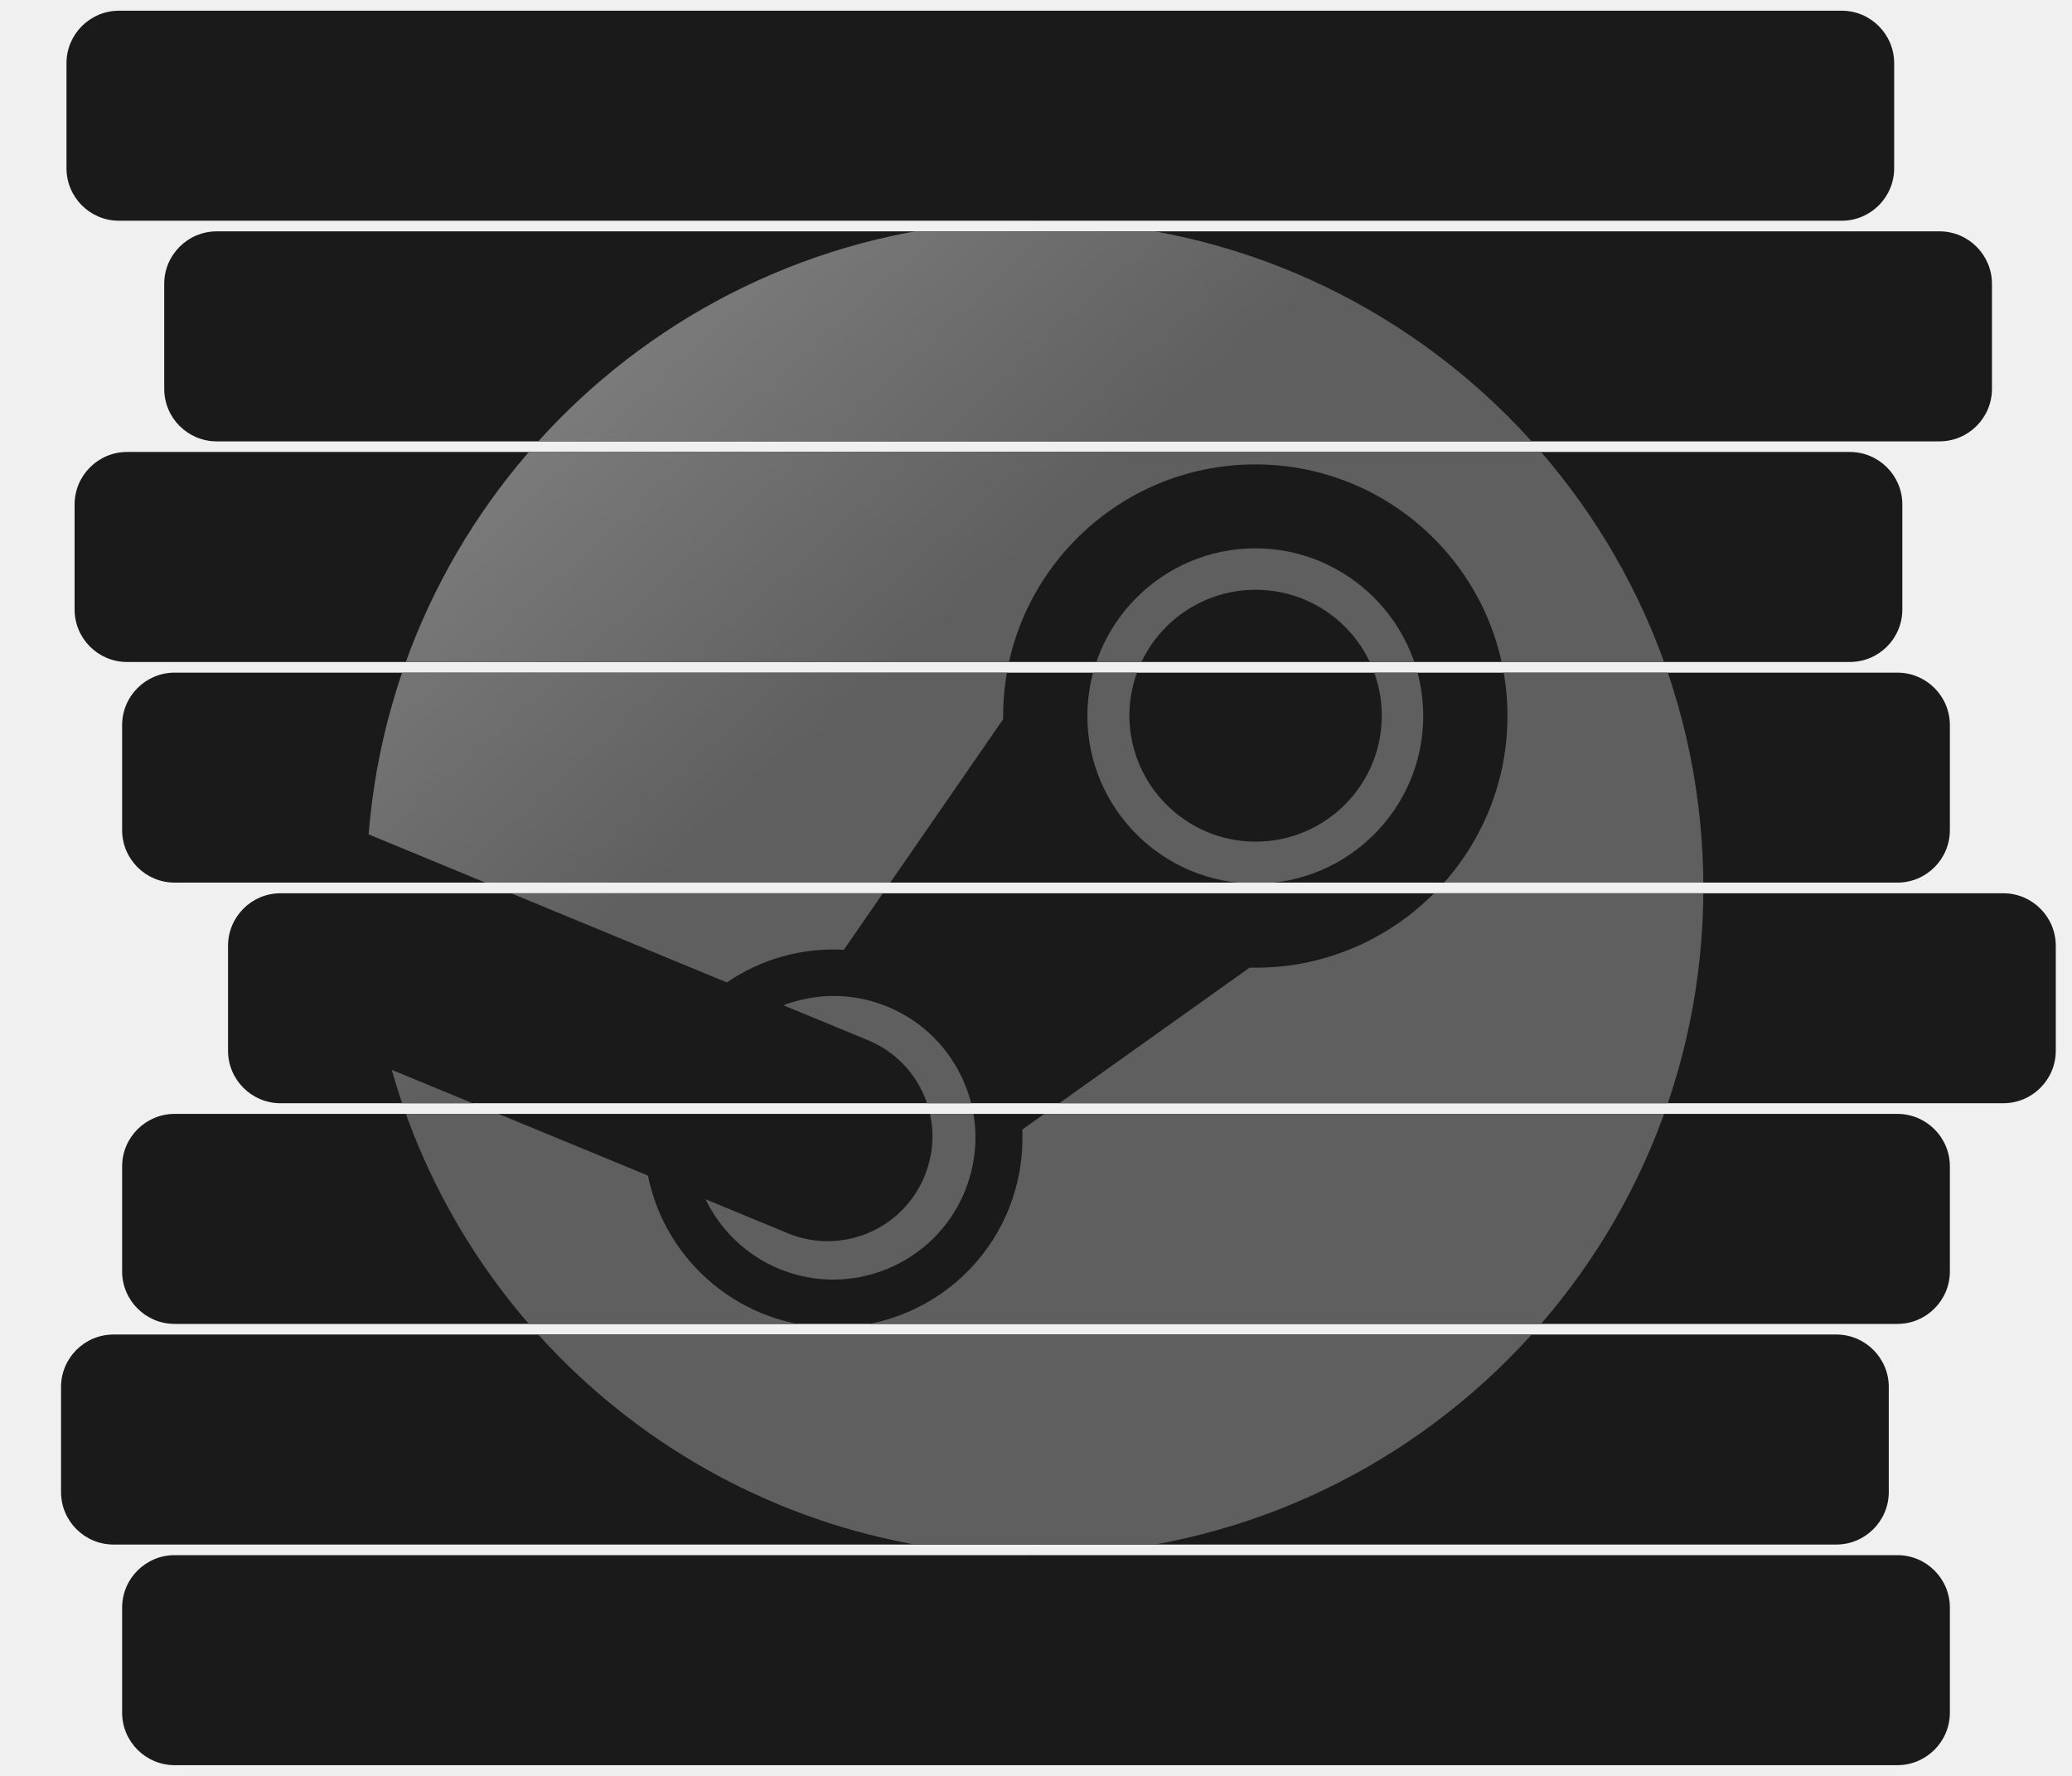
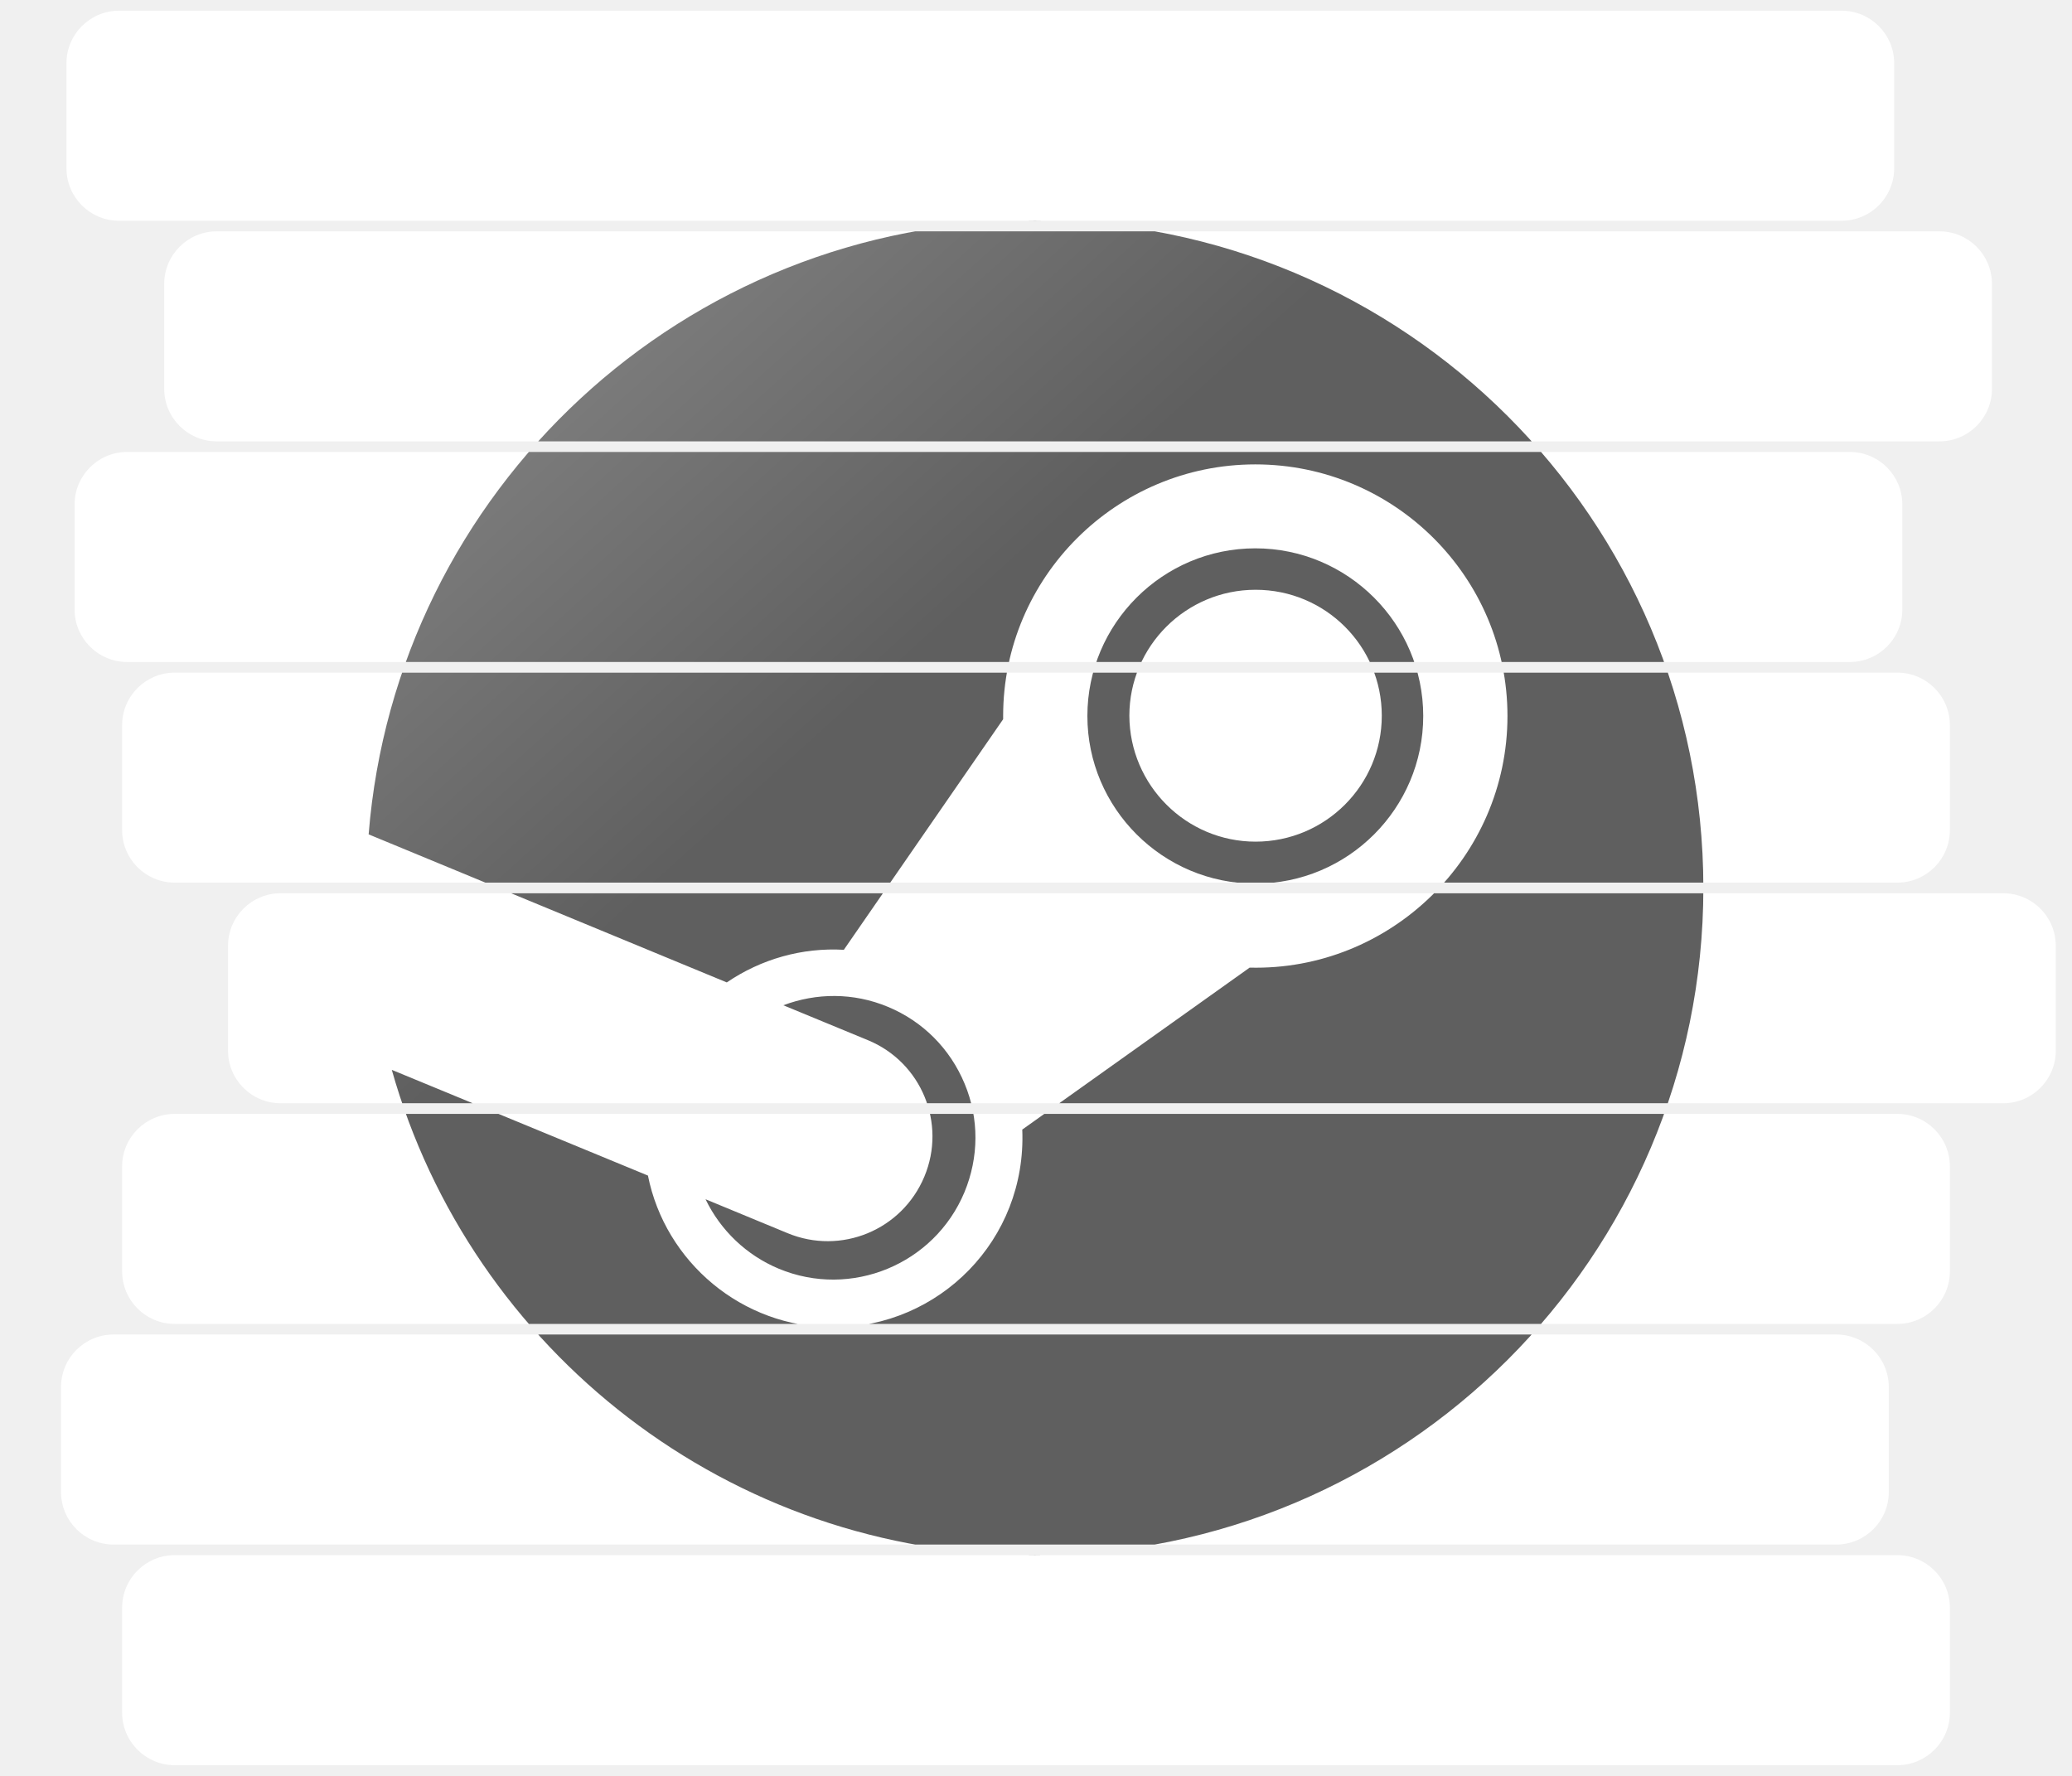
<svg xmlns="http://www.w3.org/2000/svg" width="100%" height="100%" fill="white" viewBox="0 0 35 30" version="1.1" xml:space="preserve" style="fill-rule:evenodd;clip-rule:evenodd;stroke-linejoin:round;stroke-miterlimit:2;">
-   <path id="Stack" d="M32.937,27.158C32.937,26.668 32.539,26.271 32.05,26.271L2.95,26.271C2.461,26.271 2.063,26.668 2.063,27.158L2.063,28.932C2.063,29.421 2.461,29.819 2.95,29.819L32.05,29.819C32.539,29.819 32.937,29.421 32.937,28.932L32.937,27.158ZM31.905,23.431C31.905,22.941 31.507,22.544 31.018,22.544L1.918,22.544C1.428,22.544 1.031,22.941 1.031,23.431L1.031,25.205C1.031,25.694 1.428,26.092 1.918,26.092L31.018,26.092C31.507,26.092 31.905,25.694 31.905,25.205L31.905,23.431ZM32.937,19.704C32.937,19.214 32.539,18.817 32.05,18.817L2.95,18.817C2.461,18.817 2.063,19.214 2.063,19.704L2.063,21.478C2.063,21.967 2.461,22.365 2.95,22.365L32.05,22.365C32.539,22.365 32.937,21.967 32.937,21.478L32.937,19.704ZM34.726,15.977C34.726,15.487 34.328,15.09 33.839,15.09L4.739,15.09C4.25,15.09 3.852,15.487 3.852,15.977L3.852,17.75C3.852,18.24 4.25,18.637 4.739,18.637L33.839,18.637C34.328,18.637 34.726,18.24 34.726,17.75L34.726,15.977ZM32.937,12.25C32.937,11.76 32.539,11.363 32.05,11.363L2.95,11.363C2.461,11.363 2.063,11.76 2.063,12.25L2.063,14.023C2.063,14.513 2.461,14.91 2.95,14.91L32.05,14.91C32.539,14.91 32.937,14.513 32.937,14.023L32.937,12.25ZM32.134,8.522C32.134,8.033 31.737,7.635 31.247,7.635L2.147,7.635C1.658,7.635 1.26,8.033 1.26,8.522L1.26,10.296C1.26,10.786 1.658,11.183 2.147,11.183L31.247,11.183C31.737,11.183 32.134,10.786 32.134,10.296L32.134,8.522ZM33.648,4.795C33.648,4.306 33.25,3.908 32.761,3.908L3.661,3.908C3.172,3.908 2.774,4.306 2.774,4.795L2.774,6.569C2.774,7.059 3.172,7.456 3.661,7.456L32.761,7.456C33.25,7.456 33.648,7.059 33.648,6.569L33.648,4.795ZM31.996,1.068C31.996,0.579 31.599,0.181 31.11,0.181L2.01,0.181C1.52,0.181 1.123,0.579 1.123,1.068L1.123,2.842C1.123,3.332 1.52,3.729 2.01,3.729L31.11,3.729C31.599,3.729 31.996,3.332 31.996,2.842L31.996,1.068Z" style="fill:rgb(26,26,26);" />
+   <path id="Stack" d="M32.937,27.158C32.937,26.668 32.539,26.271 32.05,26.271L2.95,26.271C2.461,26.271 2.063,26.668 2.063,27.158L2.063,28.932C2.063,29.421 2.461,29.819 2.95,29.819L32.05,29.819C32.539,29.819 32.937,29.421 32.937,28.932L32.937,27.158ZM31.905,23.431C31.905,22.941 31.507,22.544 31.018,22.544L1.918,22.544C1.428,22.544 1.031,22.941 1.031,23.431L1.031,25.205C1.031,25.694 1.428,26.092 1.918,26.092L31.018,26.092C31.507,26.092 31.905,25.694 31.905,25.205L31.905,23.431ZM32.937,19.704C32.937,19.214 32.539,18.817 32.05,18.817L2.95,18.817C2.461,18.817 2.063,19.214 2.063,19.704L2.063,21.478C2.063,21.967 2.461,22.365 2.95,22.365L32.05,22.365C32.539,22.365 32.937,21.967 32.937,21.478L32.937,19.704ZM34.726,15.977C34.726,15.487 34.328,15.09 33.839,15.09L4.739,15.09C4.25,15.09 3.852,15.487 3.852,15.977L3.852,17.75C3.852,18.24 4.25,18.637 4.739,18.637L33.839,18.637C34.328,18.637 34.726,18.24 34.726,17.75L34.726,15.977ZM32.937,12.25C32.937,11.76 32.539,11.363 32.05,11.363L2.95,11.363C2.461,11.363 2.063,11.76 2.063,12.25L2.063,14.023C2.063,14.513 2.461,14.91 2.95,14.91L32.05,14.91C32.539,14.91 32.937,14.513 32.937,14.023L32.937,12.25ZM32.134,8.522C32.134,8.033 31.737,7.635 31.247,7.635L2.147,7.635C1.658,7.635 1.26,8.033 1.26,8.522L1.26,10.296C1.26,10.786 1.658,11.183 2.147,11.183L31.247,11.183C31.737,11.183 32.134,10.786 32.134,10.296L32.134,8.522ZM33.648,4.795C33.648,4.306 33.25,3.908 32.761,3.908L3.661,3.908C3.172,3.908 2.774,4.306 2.774,4.795L2.774,6.569C2.774,7.059 3.172,7.456 3.661,7.456L32.761,7.456C33.25,7.456 33.648,7.059 33.648,6.569L33.648,4.795ZM31.996,1.068C31.996,0.579 31.599,0.181 31.11,0.181L2.01,0.181C1.52,0.181 1.123,0.579 1.123,1.068L1.123,2.842C1.123,3.332 1.52,3.729 2.01,3.729L31.11,3.729C31.599,3.729 31.996,3.332 31.996,2.842L31.996,1.068Z" style="fill:rgb(255,255,255);" />
  <clipPath id="_clip1">
    <path id="Stack1" d="M32.937,27.158C32.937,26.668 32.539,26.271 32.05,26.271L2.95,26.271C2.461,26.271 2.063,26.668 2.063,27.158L2.063,28.932C2.063,29.421 2.461,29.819 2.95,29.819L32.05,29.819C32.539,29.819 32.937,29.421 32.937,28.932L32.937,27.158ZM31.905,23.431C31.905,22.941 31.507,22.544 31.018,22.544L1.918,22.544C1.428,22.544 1.031,22.941 1.031,23.431L1.031,25.205C1.031,25.694 1.428,26.092 1.918,26.092L31.018,26.092C31.507,26.092 31.905,25.694 31.905,25.205L31.905,23.431ZM32.937,19.704C32.937,19.214 32.539,18.817 32.05,18.817L2.95,18.817C2.461,18.817 2.063,19.214 2.063,19.704L2.063,21.478C2.063,21.967 2.461,22.365 2.95,22.365L32.05,22.365C32.539,22.365 32.937,21.967 32.937,21.478L32.937,19.704ZM34.726,15.977C34.726,15.487 34.328,15.09 33.839,15.09L4.739,15.09C4.25,15.09 3.852,15.487 3.852,15.977L3.852,17.75C3.852,18.24 4.25,18.637 4.739,18.637L33.839,18.637C34.328,18.637 34.726,18.24 34.726,17.75L34.726,15.977ZM32.937,12.25C32.937,11.76 32.539,11.363 32.05,11.363L2.95,11.363C2.461,11.363 2.063,11.76 2.063,12.25L2.063,14.023C2.063,14.513 2.461,14.91 2.95,14.91L32.05,14.91C32.539,14.91 32.937,14.513 32.937,14.023L32.937,12.25ZM32.134,8.522C32.134,8.033 31.737,7.635 31.247,7.635L2.147,7.635C1.658,7.635 1.26,8.033 1.26,8.522L1.26,10.296C1.26,10.786 1.658,11.183 2.147,11.183L31.247,11.183C31.737,11.183 32.134,10.786 32.134,10.296L32.134,8.522ZM33.648,4.795C33.648,4.306 33.25,3.908 32.761,3.908L3.661,3.908C3.172,3.908 2.774,4.306 2.774,4.795L2.774,6.569C2.774,7.059 3.172,7.456 3.661,7.456L32.761,7.456C33.25,7.456 33.648,7.059 33.648,6.569L33.648,4.795ZM31.996,1.068C31.996,0.579 31.599,0.181 31.11,0.181L2.01,0.181C1.52,0.181 1.123,0.579 1.123,1.068L1.123,2.842C1.123,3.332 1.52,3.729 2.01,3.729L31.11,3.729C31.599,3.729 31.996,3.332 31.996,2.842L31.996,1.068Z" />
  </clipPath>
  <g clip-path="url(#_clip1)">
    <path id="Steam" d="M28.773,15C28.773,21.228 23.718,26.273 17.482,26.273C12.309,26.273 7.954,22.805 6.618,18.073L10.945,19.859C11.236,21.318 12.532,22.423 14.077,22.423C15.859,22.423 17.345,20.95 17.268,19.082L21.109,16.346C23.478,16.405 25.464,14.486 25.464,12.095C25.464,9.75 23.555,7.845 21.205,7.845C18.855,7.845 16.945,9.754 16.945,12.095L16.945,12.15L14.254,16.045C13.55,16.005 12.859,16.2 12.277,16.596L6.227,14.095C6.69,8.291 11.55,3.727 17.482,3.727C23.718,3.727 28.773,8.772 28.773,15ZM13.304,20.832L11.918,20.259C12.173,20.788 12.613,21.206 13.154,21.432C14.377,21.941 15.782,21.359 16.291,20.141C16.536,19.55 16.541,18.9 16.295,18.309C16.05,17.718 15.591,17.255 15,17.009C14.414,16.764 13.786,16.773 13.232,16.982L14.664,17.573C15.564,17.946 15.991,18.977 15.614,19.877C15.236,20.782 14.204,21.205 13.304,20.832ZM21.205,14.927C19.641,14.927 18.368,13.654 18.368,12.095C18.368,10.536 19.641,9.263 21.205,9.263C22.768,9.263 24.041,10.536 24.041,12.095C24.041,13.654 22.773,14.927 21.205,14.927ZM21.209,14.218C22.387,14.218 23.341,13.264 23.341,12.091C23.341,10.913 22.387,9.963 21.209,9.963C20.032,9.963 19.077,10.918 19.077,12.091C19.082,13.264 20.036,14.218 21.209,14.218Z" style="fill:url(#_Linear2);fill-rule:nonzero;" />
  </g>
  <defs>
    <linearGradient id="_Linear2" x1="0" y1="0" x2="1" y2="0" gradientUnits="userSpaceOnUse" gradientTransform="matrix(8.77173,9.67396,-9.67396,8.77173,4.08205,3.77971)">
      <stop offset="0" style="stop-color:rgb(146,146,146);stop-opacity:1" />
      <stop offset="1" style="stop-color:rgb(95,95,95);stop-opacity:1" />
    </linearGradient>
  </defs>
</svg>
